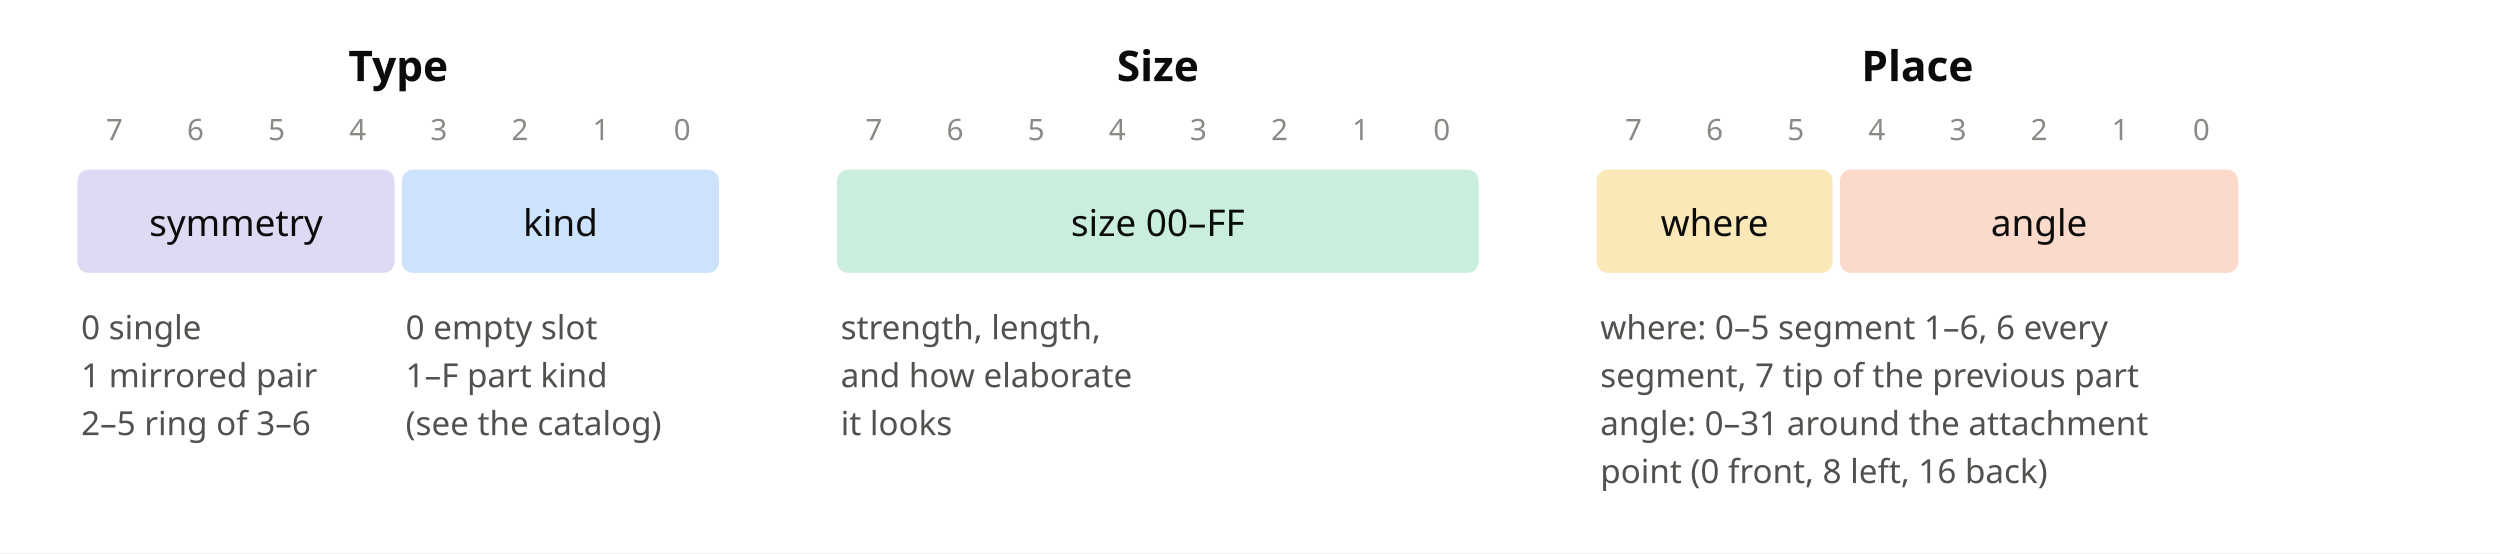
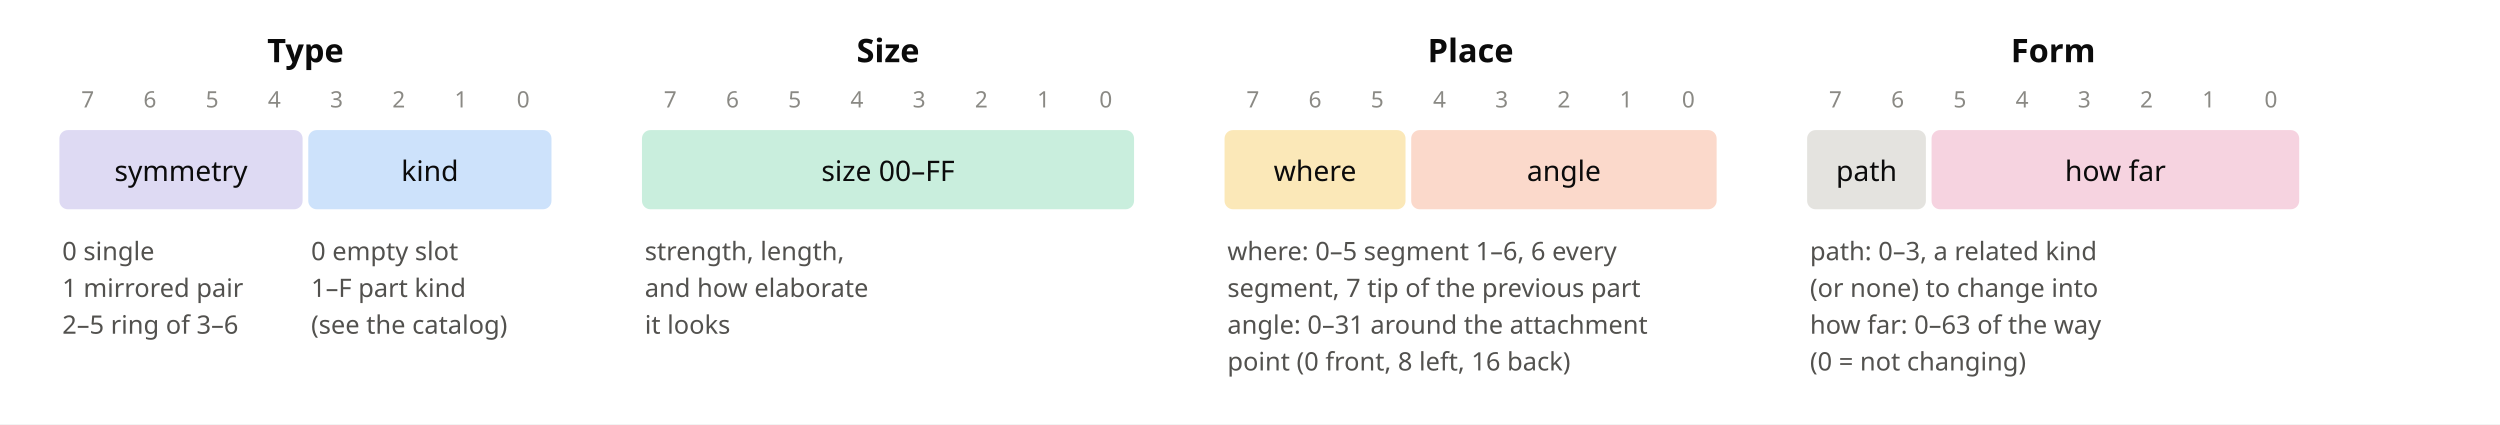
- <svg xmlns="http://www.w3.org/2000/svg" viewBox="0 0 678 150" width="678" height="150" font-family="Noto Sans, DejaVu Sans, Liberation Sans, sans-serif">
-   <rect width="678" height="150" fill="white" />
+ <svg xmlns="http://www.w3.org/2000/svg" viewBox="0 0 884 150" width="884" height="150" font-family="Noto Sans, DejaVu Sans, Liberation Sans, sans-serif">
+   <rect width="884" height="150" fill="white" />
  <text x="108" y="22" font-size="11.5" fill="#0b0b0b" text-anchor="middle" font-weight="bold">Type</text>
  <text x="31.0" y="38" font-size="8" fill="#8a8984" text-anchor="middle" font-weight="normal">7</text>
  <text x="53.0" y="38" font-size="8" fill="#8a8984" text-anchor="middle" font-weight="normal">6</text>
  <text x="75.0" y="38" font-size="8" fill="#8a8984" text-anchor="middle" font-weight="normal">5</text>
  <text x="97.0" y="38" font-size="8" fill="#8a8984" text-anchor="middle" font-weight="normal">4</text>
  <text x="119.0" y="38" font-size="8" fill="#8a8984" text-anchor="middle" font-weight="normal">3</text>
  <text x="141.0" y="38" font-size="8" fill="#8a8984" text-anchor="middle" font-weight="normal">2</text>
  <text x="163.0" y="38" font-size="8" fill="#8a8984" text-anchor="middle" font-weight="normal">1</text>
  <text x="185.0" y="38" font-size="8" fill="#8a8984" text-anchor="middle" font-weight="normal">0</text>
  <rect x="21" y="46" width="86" height="28" rx="3" fill="#dedaf3" />
  <text x="64.0" y="64" font-size="10" fill="#0b0b0b" text-anchor="middle" font-weight="normal">symmetry</text>
  <text x="22" y="92" font-size="9" fill="#52514e" text-anchor="start" font-weight="normal">0  single</text>
  <text x="22" y="105" font-size="9" fill="#52514e" text-anchor="start" font-weight="normal">1  mirrored pair</text>
  <text x="22" y="118" font-size="9" fill="#52514e" text-anchor="start" font-weight="normal">2–5  ring of 3–6</text>
  <rect x="109" y="46" width="86" height="28" rx="3" fill="#cde2fb" />
  <text x="152.0" y="64" font-size="10" fill="#0b0b0b" text-anchor="middle" font-weight="normal">kind</text>
  <text x="110" y="92" font-size="9" fill="#52514e" text-anchor="start" font-weight="normal">0  empty slot</text>
  <text x="110" y="105" font-size="9" fill="#52514e" text-anchor="start" font-weight="normal">1–F  part kind</text>
  <text x="110" y="118" font-size="9" fill="#52514e" text-anchor="start" font-weight="normal">(see the catalog)</text>
  <text x="314" y="22" font-size="11.5" fill="#0b0b0b" text-anchor="middle" font-weight="bold">Size</text>
  <text x="237.0" y="38" font-size="8" fill="#8a8984" text-anchor="middle" font-weight="normal">7</text>
  <text x="259.0" y="38" font-size="8" fill="#8a8984" text-anchor="middle" font-weight="normal">6</text>
  <text x="281.0" y="38" font-size="8" fill="#8a8984" text-anchor="middle" font-weight="normal">5</text>
  <text x="303.0" y="38" font-size="8" fill="#8a8984" text-anchor="middle" font-weight="normal">4</text>
  <text x="325.0" y="38" font-size="8" fill="#8a8984" text-anchor="middle" font-weight="normal">3</text>
  <text x="347.0" y="38" font-size="8" fill="#8a8984" text-anchor="middle" font-weight="normal">2</text>
  <text x="369.0" y="38" font-size="8" fill="#8a8984" text-anchor="middle" font-weight="normal">1</text>
  <text x="391.0" y="38" font-size="8" fill="#8a8984" text-anchor="middle" font-weight="normal">0</text>
  <rect x="227" y="46" width="174" height="28" rx="3" fill="#c9eedd" />
  <text x="314.0" y="64" font-size="10" fill="#0b0b0b" text-anchor="middle" font-weight="normal">size 00–FF</text>
  <text x="228" y="92" font-size="9" fill="#52514e" text-anchor="start" font-weight="normal">strength, length,</text>
  <text x="228" y="105" font-size="9" fill="#52514e" text-anchor="start" font-weight="normal">and how elaborate</text>
  <text x="228" y="118" font-size="9" fill="#52514e" text-anchor="start" font-weight="normal">it looks</text>
  <text x="520" y="22" font-size="11.5" fill="#0b0b0b" text-anchor="middle" font-weight="bold">Place</text>
  <text x="443.0" y="38" font-size="8" fill="#8a8984" text-anchor="middle" font-weight="normal">7</text>
  <text x="465.0" y="38" font-size="8" fill="#8a8984" text-anchor="middle" font-weight="normal">6</text>
  <text x="487.0" y="38" font-size="8" fill="#8a8984" text-anchor="middle" font-weight="normal">5</text>
  <text x="509.0" y="38" font-size="8" fill="#8a8984" text-anchor="middle" font-weight="normal">4</text>
  <text x="531.0" y="38" font-size="8" fill="#8a8984" text-anchor="middle" font-weight="normal">3</text>
  <text x="553.0" y="38" font-size="8" fill="#8a8984" text-anchor="middle" font-weight="normal">2</text>
  <text x="575.0" y="38" font-size="8" fill="#8a8984" text-anchor="middle" font-weight="normal">1</text>
  <text x="597.0" y="38" font-size="8" fill="#8a8984" text-anchor="middle" font-weight="normal">0</text>
  <rect x="433" y="46" width="64" height="28" rx="3" fill="#fbe8b8" />
  <text x="465.0" y="64" font-size="10" fill="#0b0b0b" text-anchor="middle" font-weight="normal">where</text>
  <text x="434" y="92" font-size="9" fill="#52514e" text-anchor="start" font-weight="normal">where: 0–5 segment 1–6, 6 every</text>
  <text x="434" y="105" font-size="9" fill="#52514e" text-anchor="start" font-weight="normal">segment, 7 tip of the previous part</text>
  <rect x="499" y="46" width="108" height="28" rx="3" fill="#fbd9cb" />
  <text x="553.0" y="64" font-size="10" fill="#0b0b0b" text-anchor="middle" font-weight="normal">angle</text>
  <text x="434" y="118" font-size="9" fill="#52514e" text-anchor="start" font-weight="normal">angle: 0–31 around the attachment</text>
  <text x="434" y="131" font-size="9" fill="#52514e" text-anchor="start" font-weight="normal">point (0 front, 8 left, 16 back)</text>
+   <text x="726" y="22" font-size="11.5" fill="#0b0b0b" text-anchor="middle" font-weight="bold">Form</text>
+   <text x="649.0" y="38" font-size="8" fill="#8a8984" text-anchor="middle" font-weight="normal">7</text>
+   <text x="671.0" y="38" font-size="8" fill="#8a8984" text-anchor="middle" font-weight="normal">6</text>
+   <text x="693.0" y="38" font-size="8" fill="#8a8984" text-anchor="middle" font-weight="normal">5</text>
+   <text x="715.0" y="38" font-size="8" fill="#8a8984" text-anchor="middle" font-weight="normal">4</text>
+   <text x="737.0" y="38" font-size="8" fill="#8a8984" text-anchor="middle" font-weight="normal">3</text>
+   <text x="759.0" y="38" font-size="8" fill="#8a8984" text-anchor="middle" font-weight="normal">2</text>
+   <text x="781.0" y="38" font-size="8" fill="#8a8984" text-anchor="middle" font-weight="normal">1</text>
+   <text x="803.0" y="38" font-size="8" fill="#8a8984" text-anchor="middle" font-weight="normal">0</text>
+   <rect x="639" y="46" width="42" height="28" rx="3" fill="#e4e3df" />
+   <text x="660.0" y="64" font-size="10" fill="#0b0b0b" text-anchor="middle" font-weight="normal">path</text>
+   <text x="640" y="92" font-size="9" fill="#52514e" text-anchor="start" font-weight="normal">path: 0–3, a related kind</text>
+   <text x="640" y="105" font-size="9" fill="#52514e" text-anchor="start" font-weight="normal">(or none) to change into</text>
+   <rect x="683" y="46" width="130" height="28" rx="3" fill="#f6d3e0" />
+   <text x="748.0" y="64" font-size="10" fill="#0b0b0b" text-anchor="middle" font-weight="normal">how far</text>
+   <text x="640" y="118" font-size="9" fill="#52514e" text-anchor="start" font-weight="normal">how far: 0–63 of the way</text>
+   <text x="640" y="131" font-size="9" fill="#52514e" text-anchor="start" font-weight="normal">(0 = not changing)</text>
</svg>
